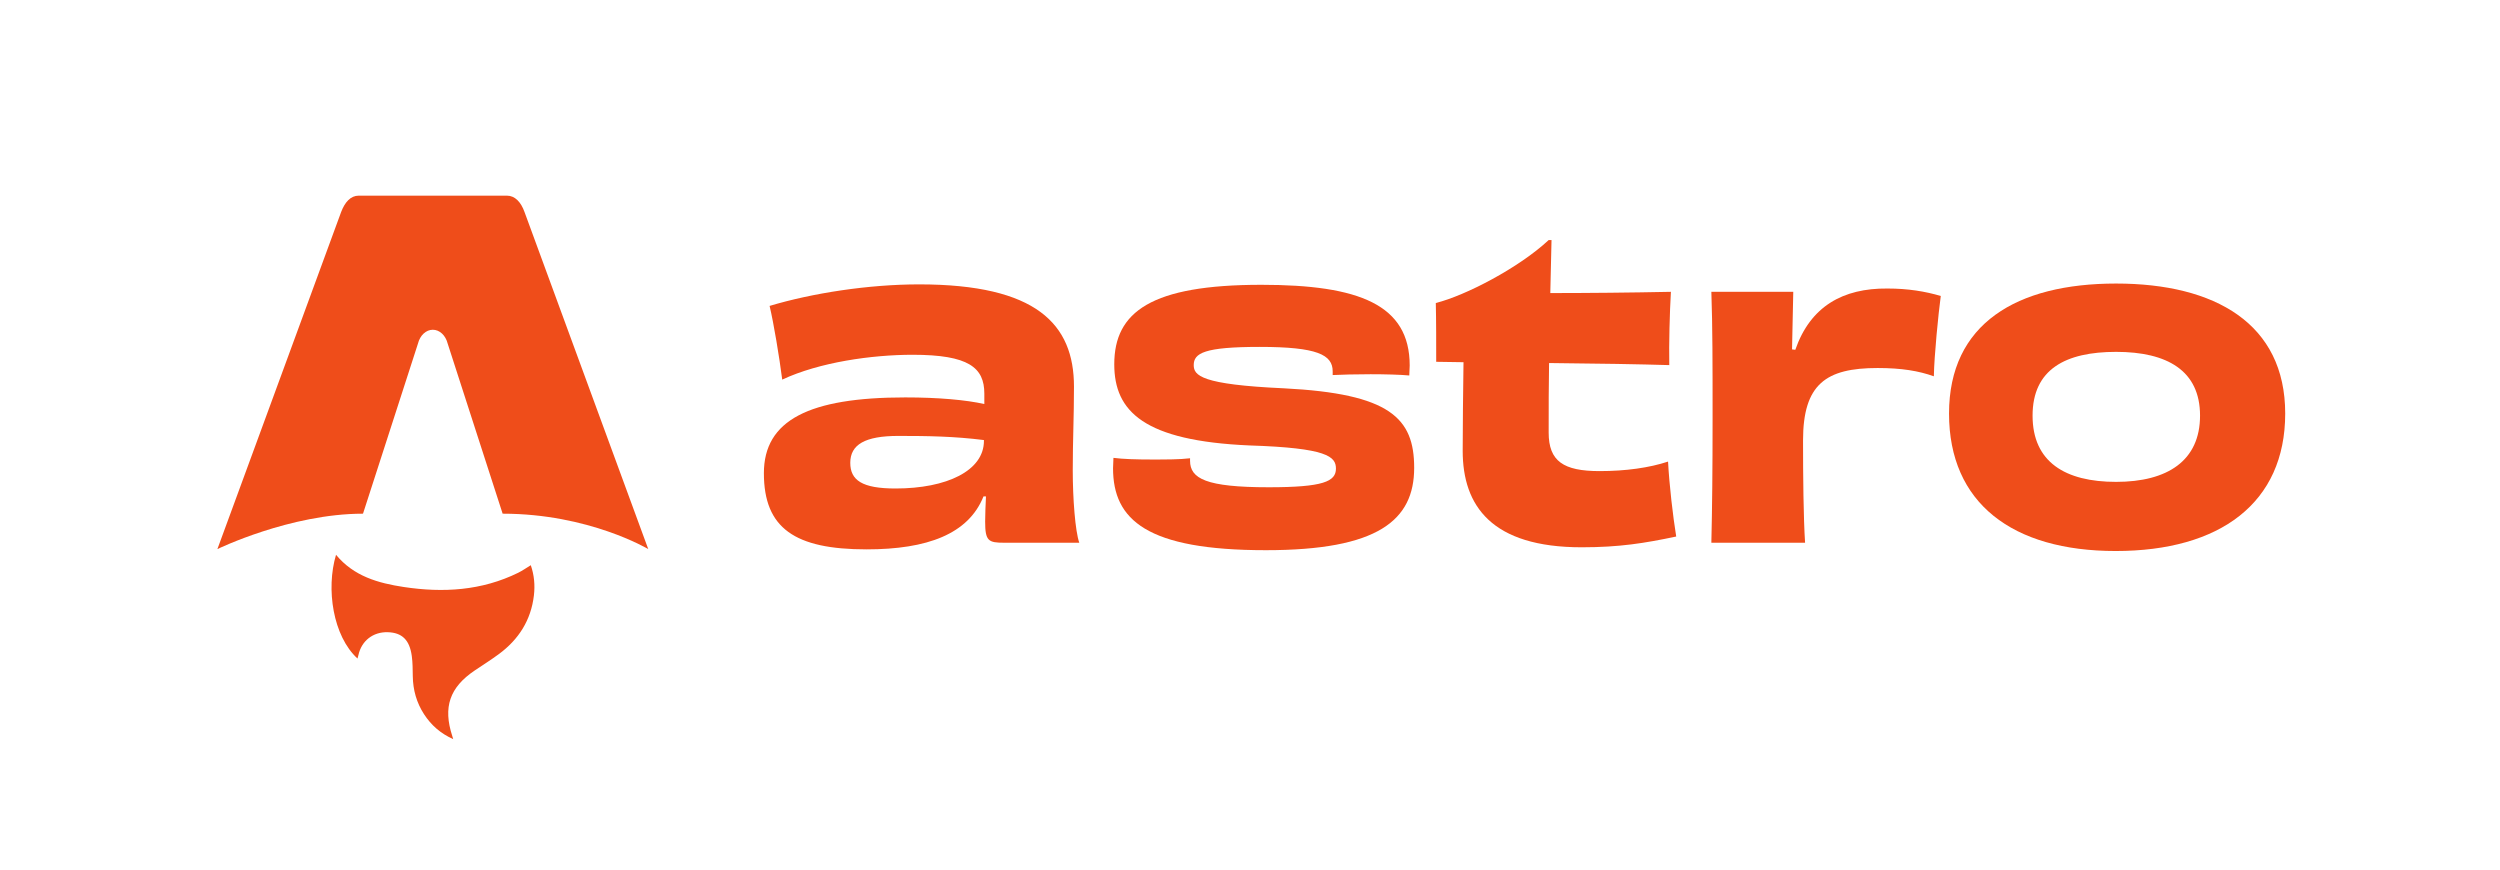
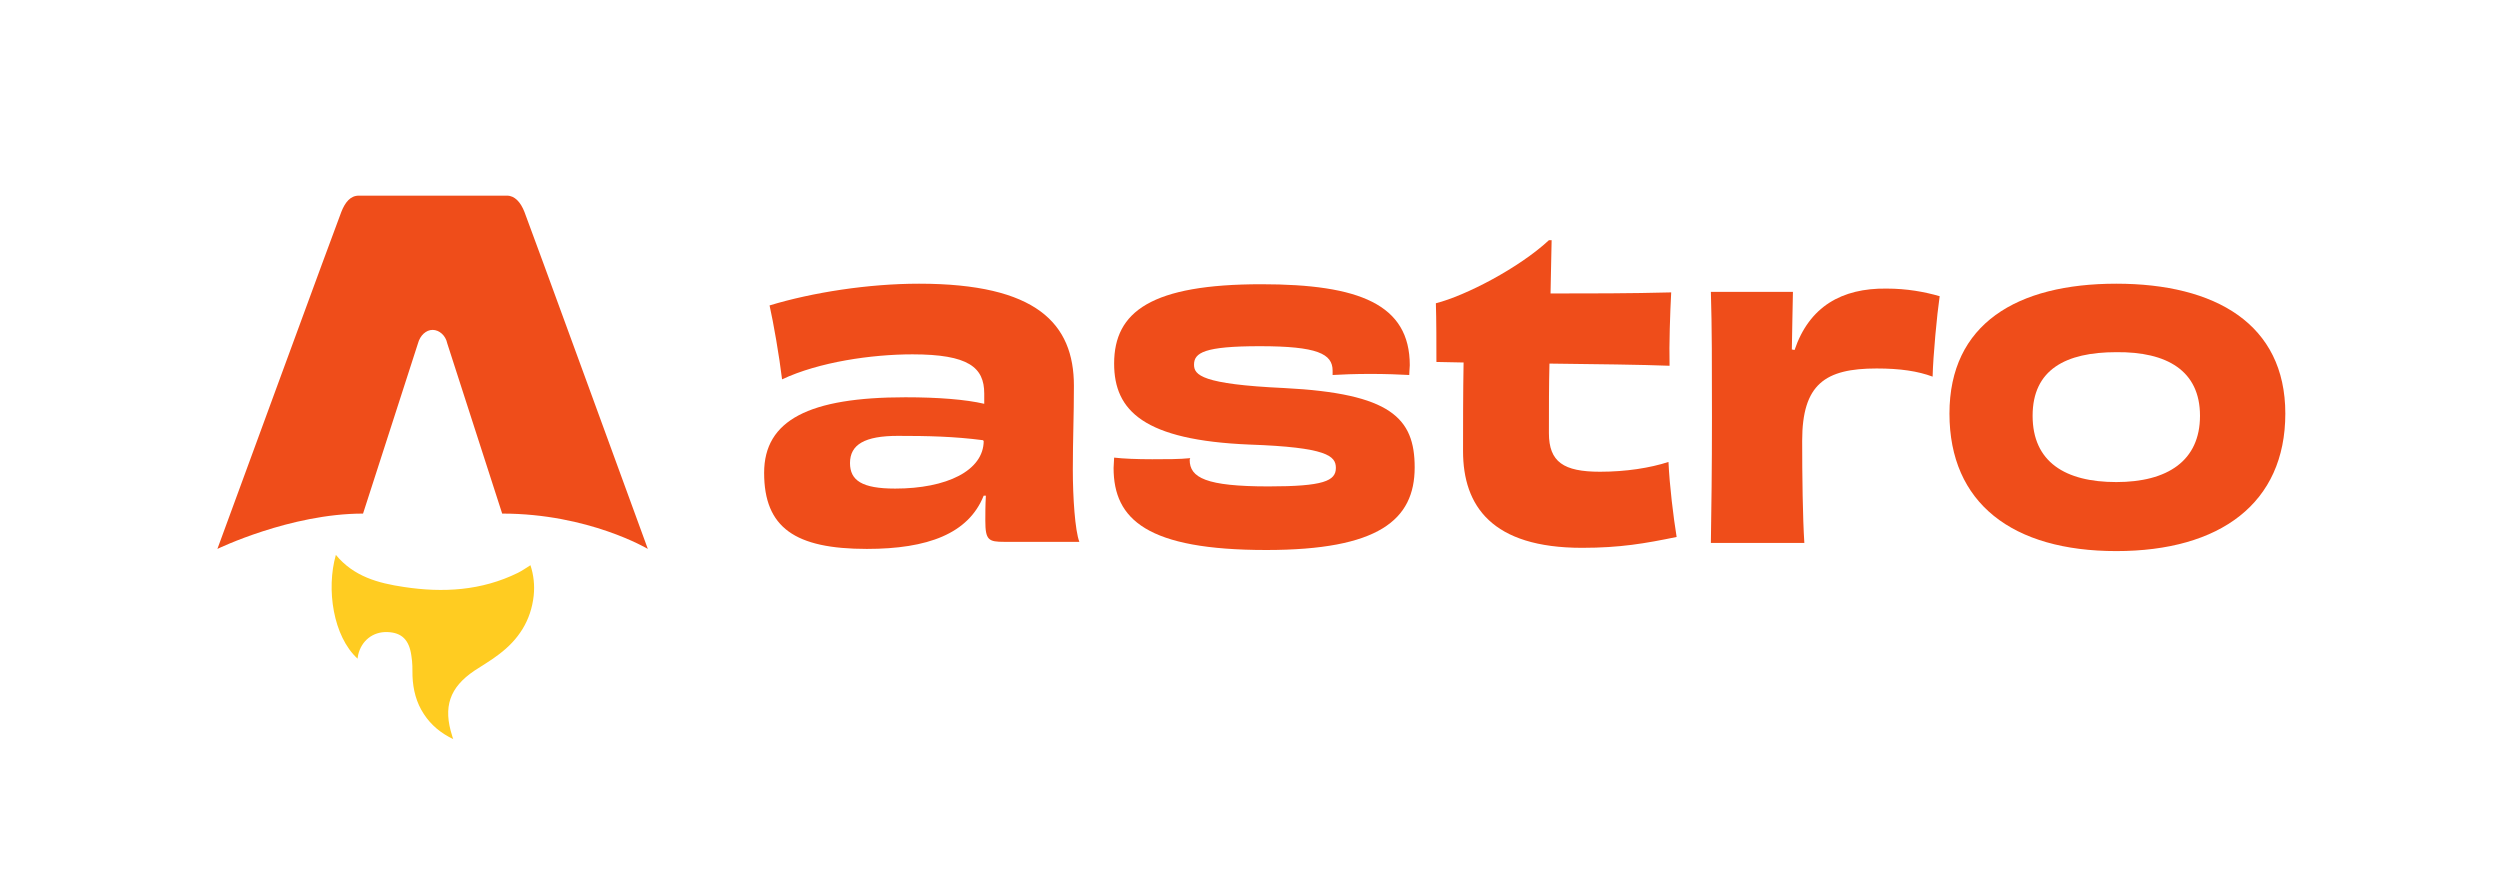
- <svg xmlns="http://www.w3.org/2000/svg" fill="none" height="160" viewBox="0 0 460 160" width="460">
+ <svg xmlns="http://www.w3.org/2000/svg" enable-background="new 0 0 460 160" viewBox="0 0 460 160">
+   <path d="m65.8 121.2c-4.5-4.1-5.8-12.8-4-19.1 3.3 4 7.8 5.2 12.5 5.9 7.2 1.1 14.3.7 21-2.6.8-.4 1.5-.9 2.3-1.4.6 1.8.8 3.7.6 5.6-.5 4.6-2.8 8.1-6.4 10.8-1.4 1.1-3 2-4.5 3-4.6 3.1-5.8 6.7-4.1 12 0 .1.1.3.2.6-2.3-1.1-4.1-2.6-5.4-4.6-1.4-2.1-2-4.5-2.1-7 0-1.2 0-2.5-.2-3.7-.4-3-1.8-4.3-4.4-4.4-2.7-.1-4.8 1.6-5.4 4.2 0 .2-.1.4-.1.7z" fill="#ffcc21" />
  <g fill="#ef4d1a">
-     <path d="m65.784 121.175c-4.518-4.13-5.836-12.807-3.954-19.093 3.264 3.963 7.786 5.219 12.469 5.927 7.231 1.094 14.332.685 21.049-2.62.768-.378 1.479-.882 2.318-1.391.63 1.828.794 3.674.574 5.553-.535 4.576-2.812 8.111-6.434 10.79-1.448 1.072-2.981 2.03-4.477 3.041-4.595 3.105-5.839 6.747-4.112 12.045.041.129.078.258.171.573-2.346-1.05-4.06-2.579-5.366-4.589-1.379-2.122-2.035-4.469-2.07-7.008-.017-1.236-.017-2.483-.183-3.701-.406-2.97-1.8-4.3-4.427-4.377-2.696-.078-4.829 1.588-5.394 4.213-.043.201-.106.4-.168.634z" />
-     <path d="m40 101.034s13.377-6.516 26.792-6.516l10.114-31.302c.379-1.514 1.484-2.543 2.732-2.543s2.354 1.029 2.733 2.543l10.114 31.302c15.888 0 26.793 6.516 26.793 6.516s-22.723-61.901-22.768-62.025c-.652-1.83-1.753-3.009-3.237-3.009h-27.267c-1.484 0-2.541 1.179-3.237 3.009-.049.122-22.77 62.025-22.77 62.025z" />
-     <path d="m181.043 81.123c0 5.485-6.823 8.761-16.27 8.761-6.149 0-8.323-1.524-8.323-4.723 0-3.352 2.699-4.952 8.847-4.952 5.549 0 10.272.076 15.746.762zm.075-6.78c-3.374-.762-8.473-1.219-14.546-1.219-17.695 0-26.017 4.19-26.017 13.942 0 10.133 5.698 14.018 18.894 14.018 11.172 0 18.744-2.819 21.519-9.752h.449c-.075 1.676-.15 3.352-.15 4.647 0 3.581.6 3.885 3.524 3.885h13.796c-.75-2.133-1.2-8.152-1.2-13.332 0-5.561.225-9.752.225-15.389 0-11.504-6.897-18.817-28.491-18.817-9.297 0-19.644 1.6-27.516 3.962.749 3.123 1.799 9.447 2.324 13.561 6.823-3.2 16.495-4.571 23.993-4.571 10.346 0 13.196 2.362 13.196 7.161z" />
-     <path d="m218.971 84.322c-1.874.229-4.424.229-7.048.229-2.774 0-5.323-.076-7.048-.305 0 .61-.075 1.295-.075 1.905 0 9.523 6.223 15.084 28.117 15.084 20.618 0 27.291-5.485 27.291-15.161 0-9.142-4.423-13.637-23.992-14.627-15.221-.686-16.57-2.362-16.57-4.266 0-2.209 1.949-3.352 12.146-3.352 10.572 0 13.421 1.448 13.421 4.495v.686c1.499-.076 4.199-.152 6.973-.152 2.624 0 5.473.076 7.123.229 0-.686.075-1.295.075-1.828 0-11.199-9.298-14.856-27.292-14.856-20.244 0-27.067 4.952-27.067 14.627 0 8.685 5.474 14.094 24.893 14.932 14.32.457 15.895 2.057 15.895 4.266 0 2.362-2.325 3.428-12.371 3.428-11.547 0-14.471-1.6-14.471-4.876z" />
-     <path d="m284.955 44.173c-5.473 5.104-15.295 10.209-20.768 11.58.075 2.819.075 7.999.075 10.818l5.023.076c-.075 5.409-.15 11.961-.15 16.303 0 10.132 5.323 17.751 21.893 17.751 6.973 0 11.622-.762 17.395-1.981-.6-3.733-1.275-9.447-1.5-13.789-3.449 1.143-7.797 1.752-12.596 1.752-6.673 0-9.372-1.828-9.372-7.085 0-4.571 0-8.837.075-12.799 8.548.076 17.095.229 22.118.381-.075-3.962.075-9.675.3-13.485-7.273.152-15.445.229-22.193.229.075-3.352.15-6.552.225-9.752z" />
-     <path d="m329.736 64.286c.075-3.962.15-7.314.225-10.59h-15.071c.225 6.552.225 13.256.225 23.084s-.075 16.608-.225 23.084h17.245c-.3-4.571-.375-12.266-.375-18.817 0-10.361 4.199-13.332 13.721-13.332 4.424 0 7.573.533 10.347 1.524.075-3.885.825-11.428 1.274-14.78-2.849-.838-5.998-1.371-9.822-1.371-8.172-.076-14.17 3.276-16.944 11.275z" />
-     <path d="m404.808 76.475c0 8.304-5.998 12.19-15.445 12.19-9.372 0-15.37-3.657-15.37-12.19s6.073-11.732 15.37-11.732c9.372 0 15.445 3.428 15.445 11.732zm15.67-.381c0-16.532-12.896-23.922-31.115-23.922-18.294 0-30.741 7.39-30.741 23.922 0 16.456 11.622 25.293 30.666 25.293 19.194 0 31.19-8.838 31.19-25.293z" />
+     <path d="m40 101s13.4-6.5 26.8-6.5l10.1-31.3c.4-1.5 1.5-2.5 2.7-2.5s2.4 1 2.7 2.5l10.1 31.3c15.9 0 26.8 6.5 26.8 6.5s-22.6-61.9-22.7-62c-.7-1.8-1.8-3-3.2-3h-27.3c-1.5 0-2.5 1.2-3.2 3-.1.1-22.8 62-22.8 62z" />
+     <path d="m181 81.1c0 5.5-6.8 8.8-16.3 8.8-6.1 0-8.3-1.5-8.3-4.7 0-3.4 2.7-5 8.8-5 5.5 0 10.3.1 15.7.8v.1zm.1-6.8c-3.4-.8-8.5-1.2-14.5-1.2-17.7 0-26 4.2-26 13.9 0 10.1 5.7 14 18.9 14 11.2 0 18.7-2.8 21.5-9.8h.4c-.1 1.7-.1 3.4-.1 4.6 0 3.6.6 3.9 3.5 3.9h13.8c-.8-2.1-1.2-8.2-1.2-13.3 0-5.6.2-9.8.2-15.4 0-11.5-6.9-18.8-28.5-18.8-9.3 0-19.6 1.6-27.5 4 .7 3.1 1.8 9.4 2.3 13.6 6.8-3.2 16.5-4.6 24-4.6 10.3 0 13.2 2.4 13.2 7.2z" />
+     <path d="m219 84.3c-1.9.2-4.4.2-7 .2-2.8 0-5.3-.1-7-.3 0 .6-.1 1.3-.1 1.9 0 9.5 6.2 15.1 28.1 15.1 20.6 0 27.3-5.5 27.3-15.2 0-9.1-4.4-13.6-24-14.6-15.2-.7-16.6-2.4-16.6-4.3 0-2.2 1.9-3.4 12.1-3.4 10.6 0 13.4 1.4 13.4 4.5v.8c1.5-.1 4.2-.2 7-.2 2.6 0 5.5.1 7.1.2 0-.7.1-1.3.1-1.8 0-11.2-9.3-14.9-27.3-14.9-20.2 0-27.1 5-27.1 14.6 0 8.7 5.5 14.1 24.9 14.9 14.3.5 15.9 2.1 15.9 4.3 0 2.4-2.3 3.4-12.4 3.4-11.5 0-14.5-1.6-14.5-4.9z" />
+     <path d="m285 44.2c-5.5 5.1-15.3 10.2-20.8 11.6.1 2.8.1 8 .1 10.8l5 .1c-.1 5.4-.1 12-.1 16.3 0 10.1 5.3 17.8 21.9 17.8 7 0 11.6-.8 17.4-2-.6-3.7-1.3-9.4-1.5-13.8-3.4 1.1-7.8 1.8-12.6 1.8-6.7 0-9.4-1.8-9.4-7.1 0-4.6 0-8.8.1-12.8 8.5.1 17.1.2 22.1.4-.1-4 .1-9.7.3-13.5-7.3.2-15.4.2-22.2.2.1-3.4.1-6.6.2-9.8z" />
+     <path d="m329.7 64.3c.1-4 .1-7.3.2-10.6h-15.1c.2 6.6.2 13.3.2 23.1s-.1 16.6-.2 23.1h17.2c-.3-4.6-.4-12.3-.4-18.8 0-10.4 4.2-13.3 13.7-13.3 4.4 0 7.6.5 10.3 1.5.1-3.9.8-11.4 1.3-14.8-2.8-.8-6-1.4-9.8-1.4-8.2-.1-14.2 3.3-16.9 11.3z" />
+     <path d="m404.8 76.5c0 8.3-6 12.2-15.4 12.2s-15.4-3.7-15.4-12.2 6.1-11.7 15.4-11.7c9.3-.1 15.4 3.4 15.4 11.7zm15.7-.4c0-16.5-12.9-23.9-31.1-23.9-18.3 0-30.7 7.4-30.7 23.9s11.6 25.3 30.7 25.3 31.1-8.8 31.1-25.3z" />
  </g>
</svg>
